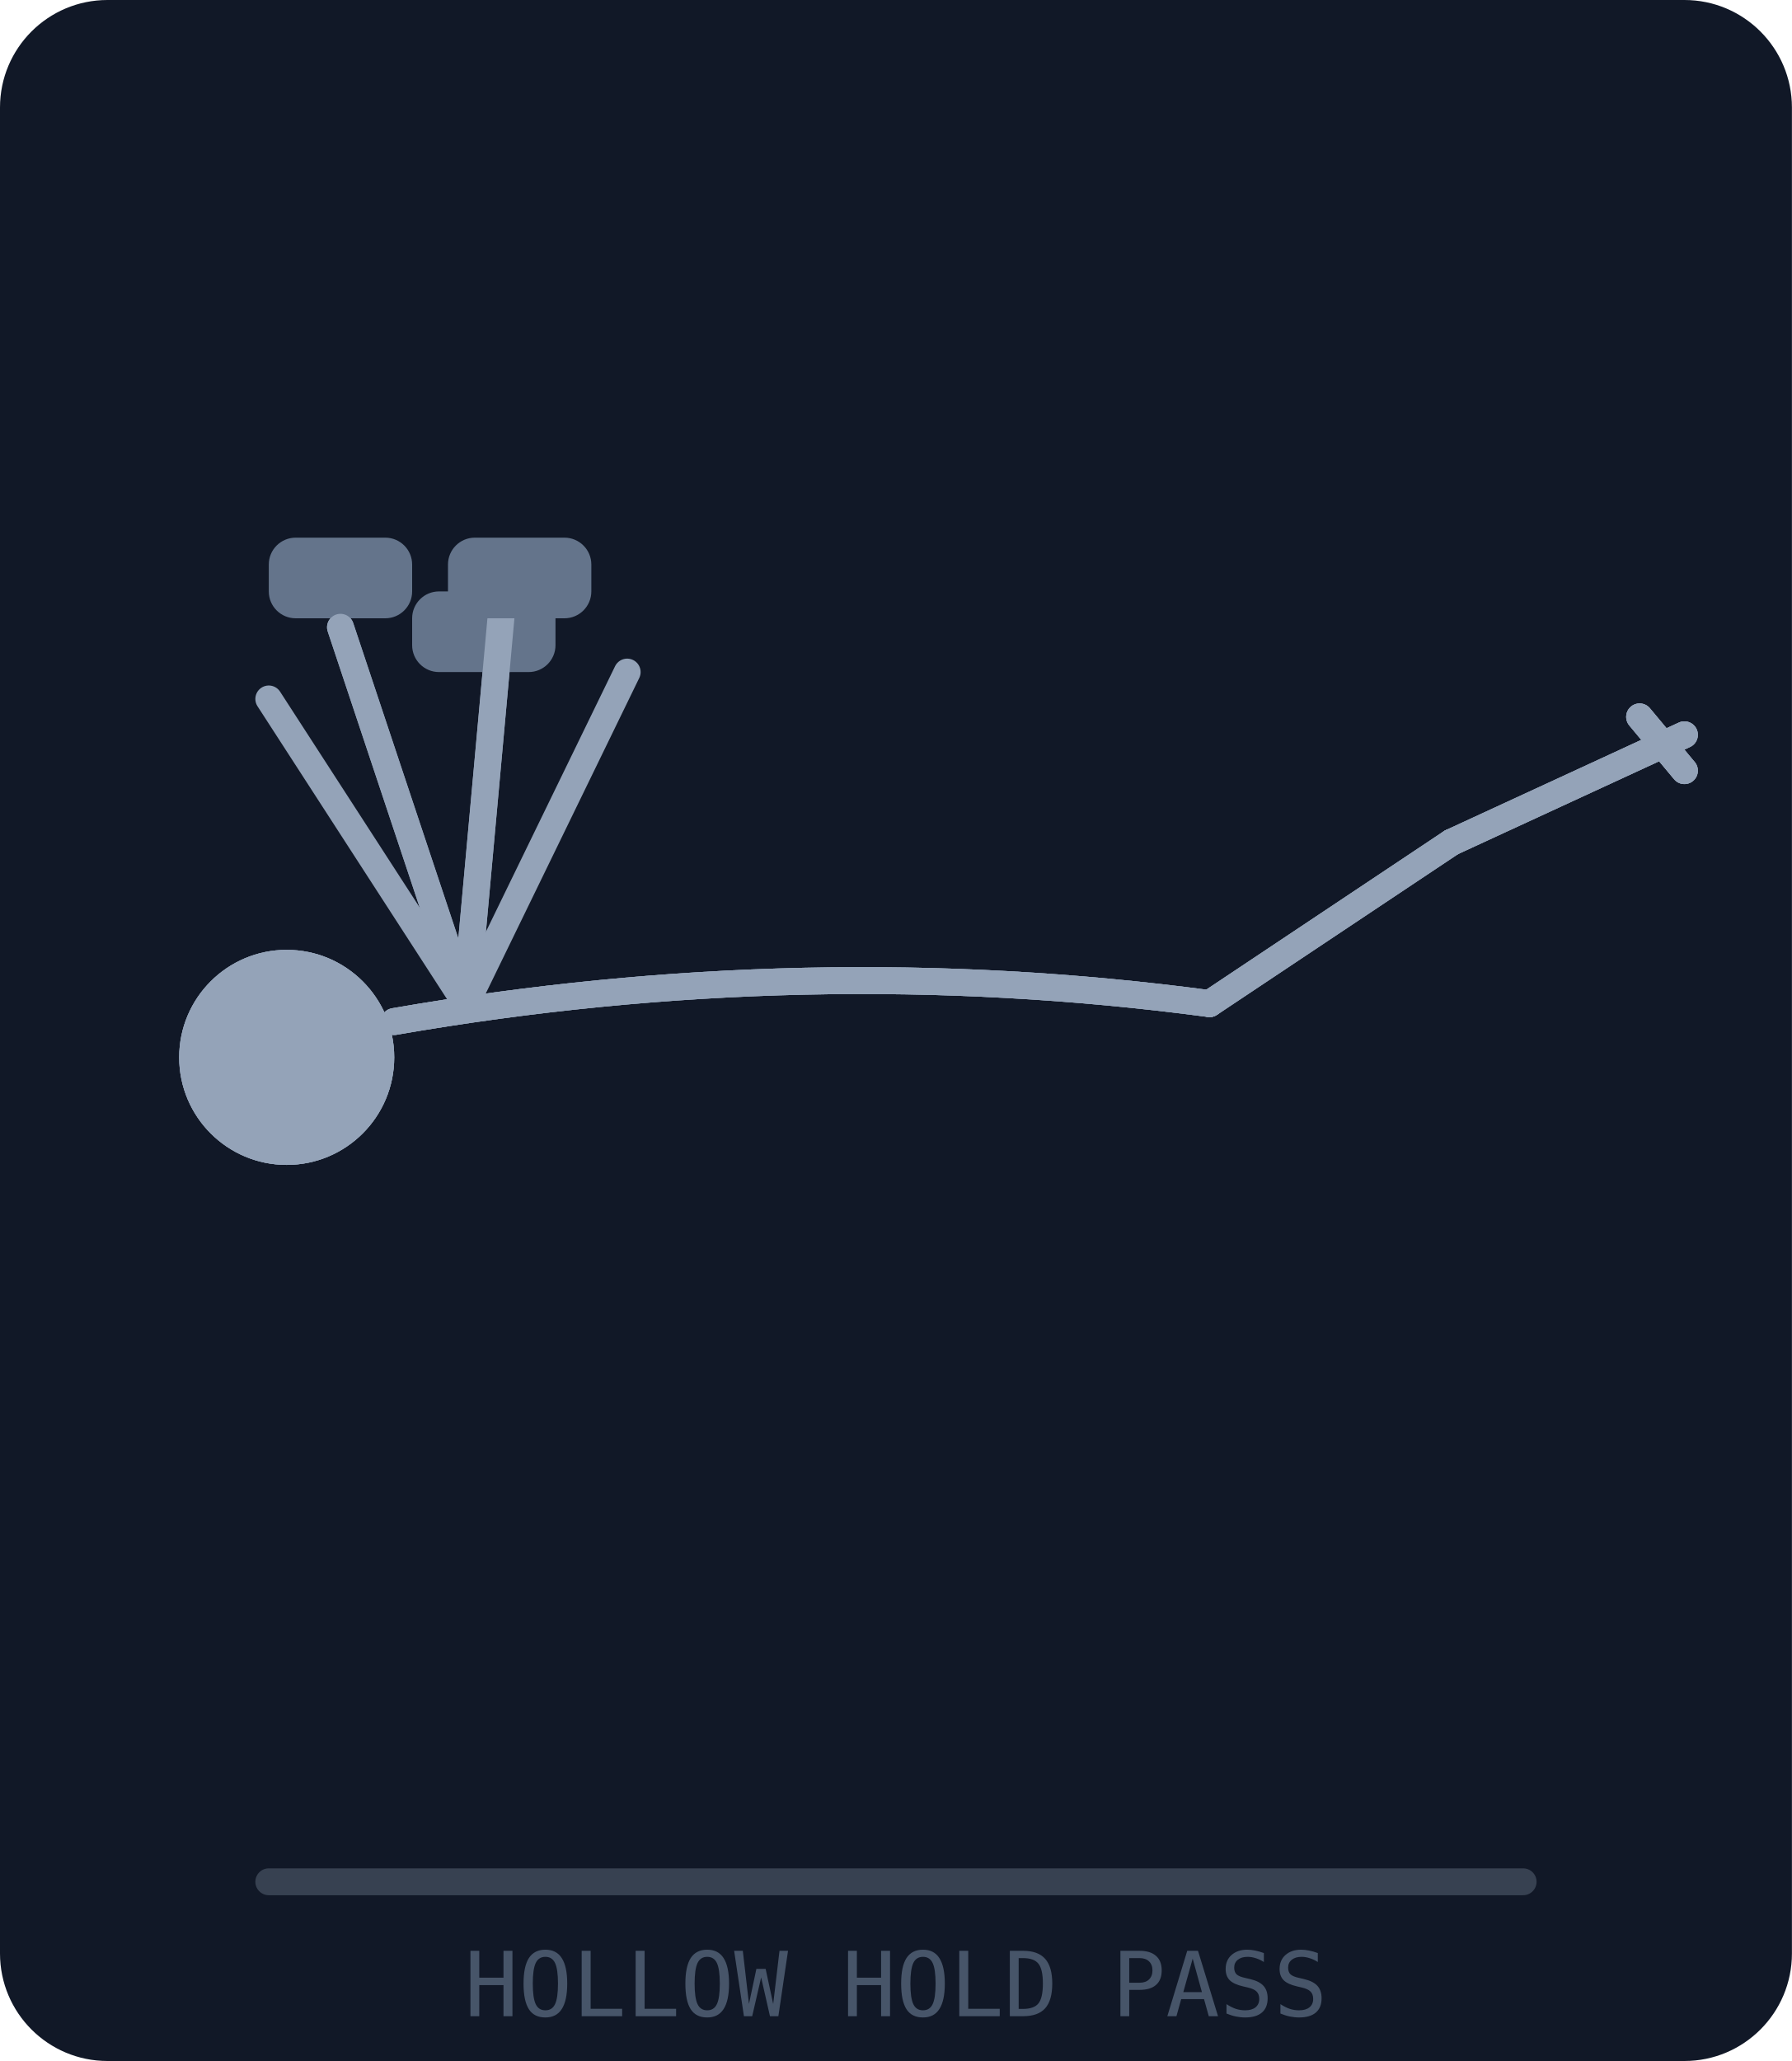
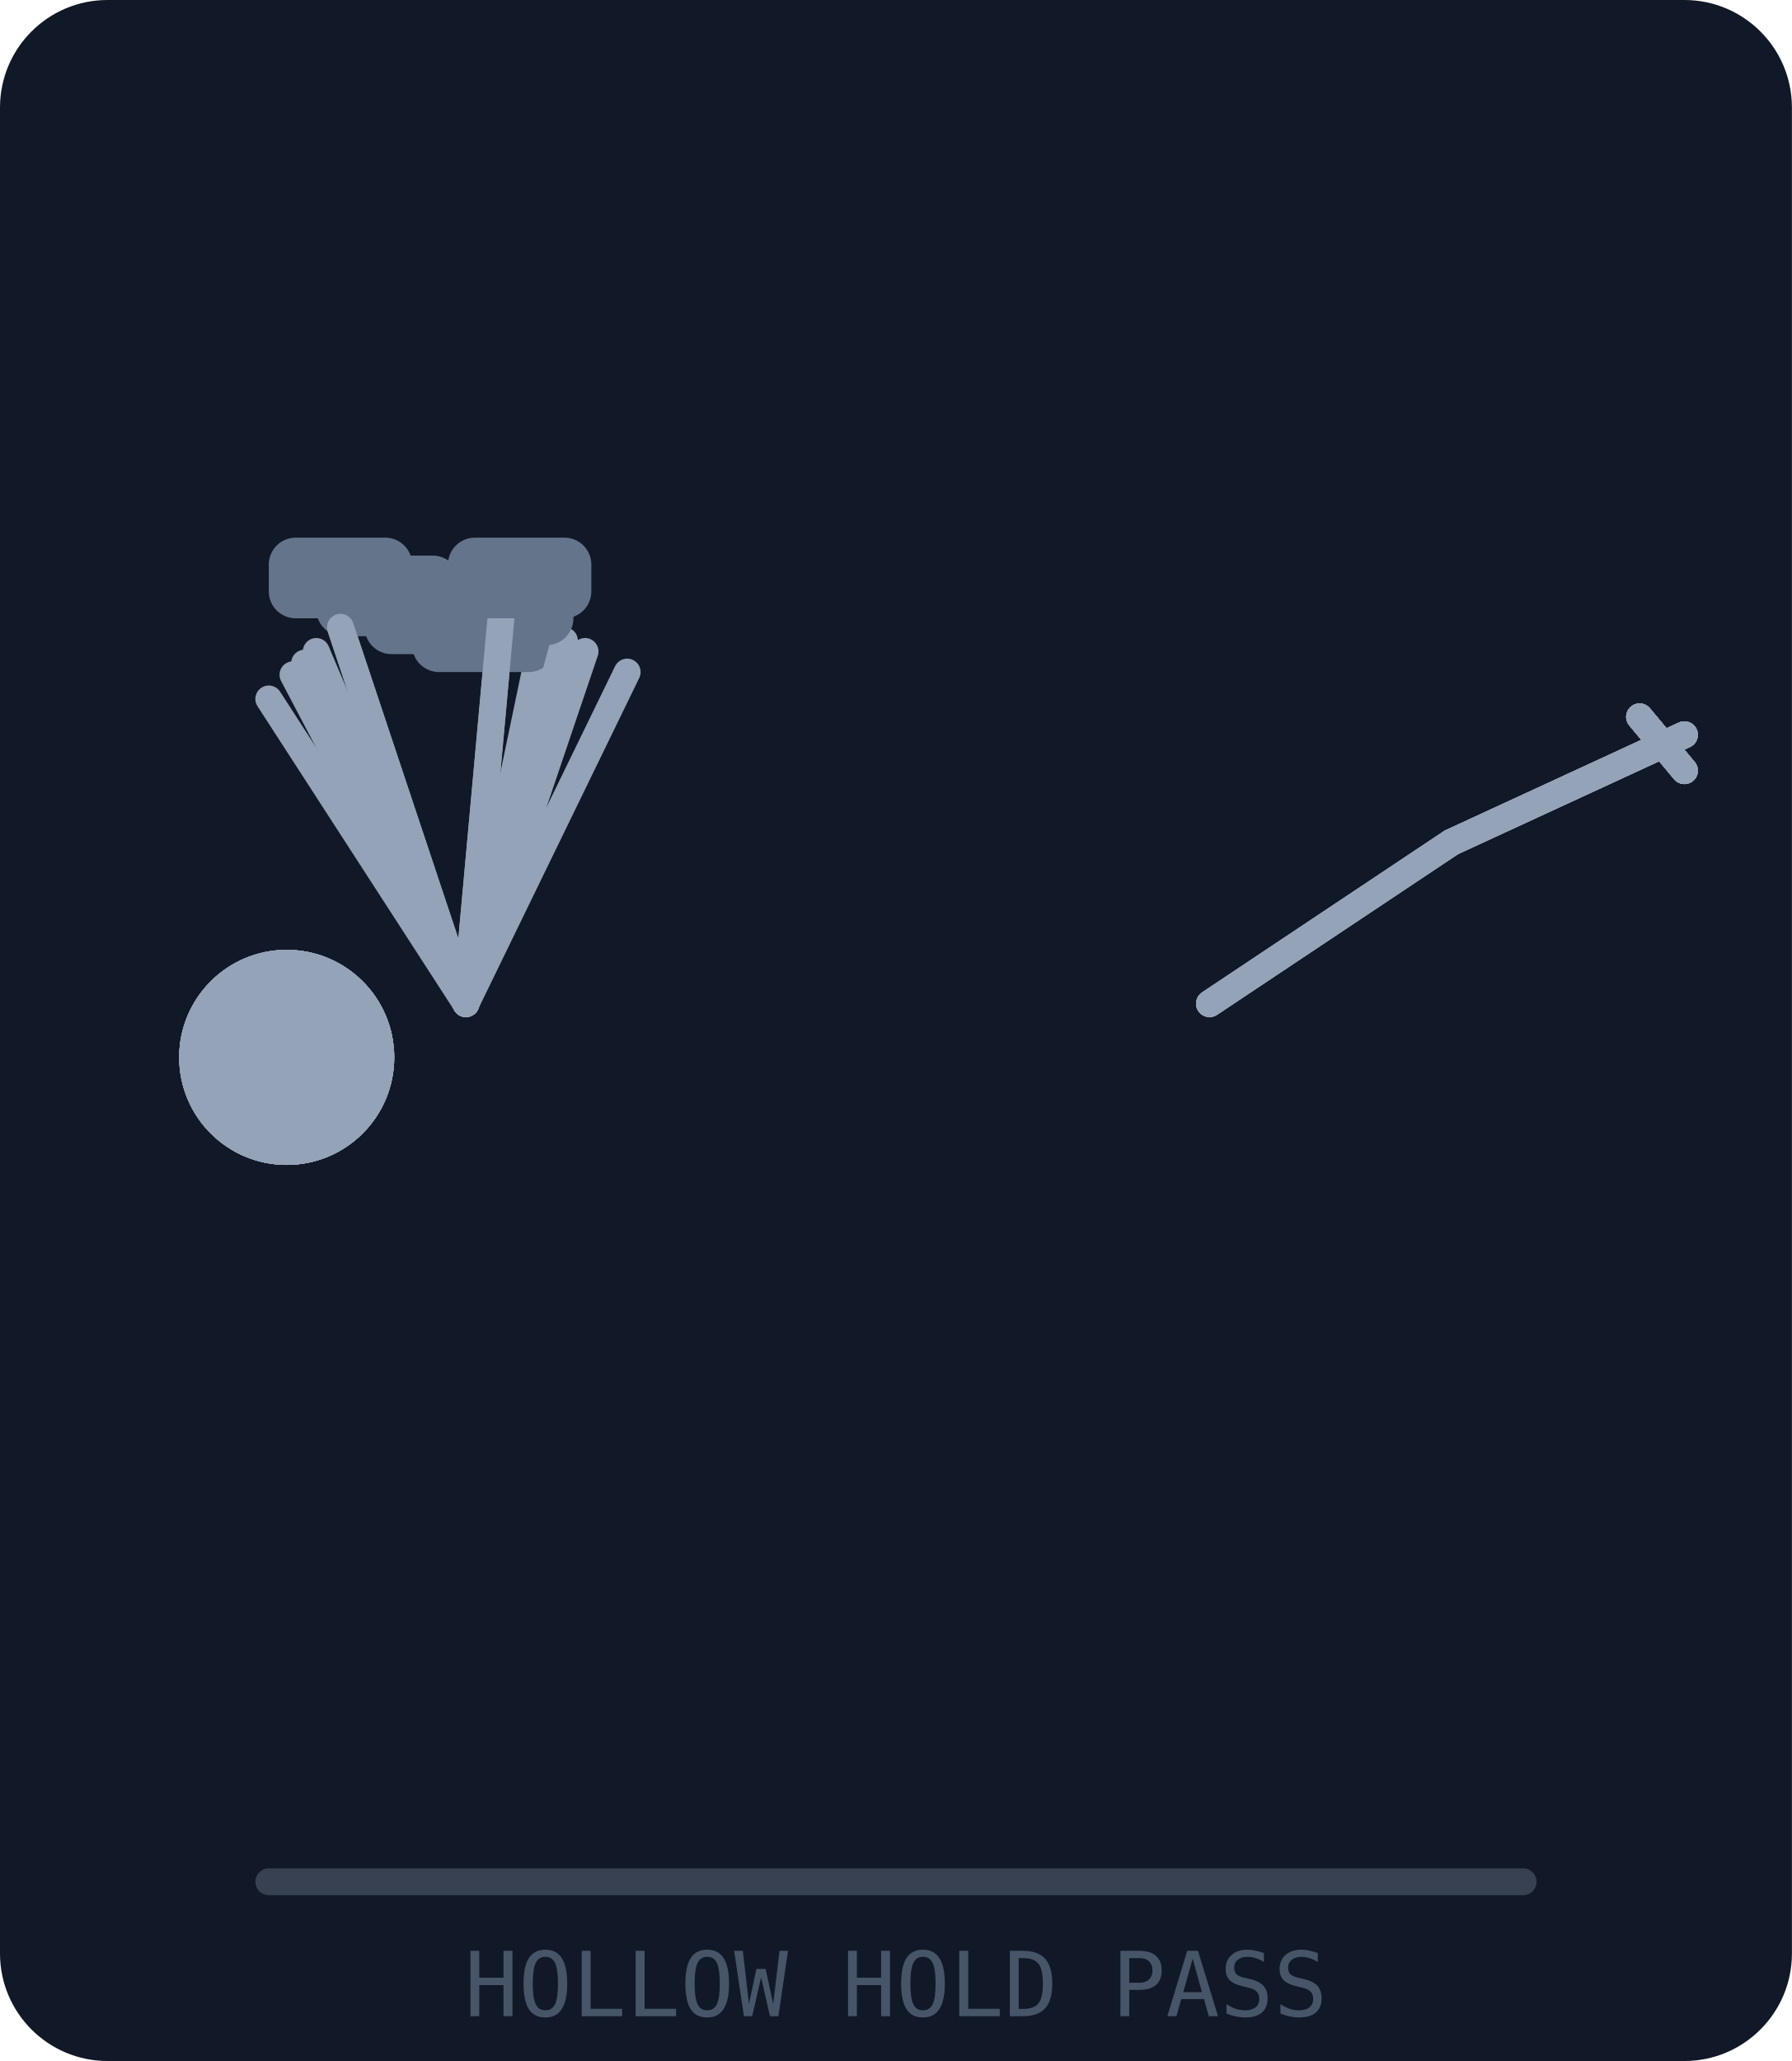
<svg xmlns="http://www.w3.org/2000/svg" viewBox="0 0 200 230">
  <rect width="200" height="230" fill="#111827" rx="12" />
  <style>
-     .f1{animation:sh1 4s linear infinite}.f2{animation:sh2 4s linear infinite}.f3{animation:sh3 4s linear infinite}
-     @keyframes sh1{0%,27%{opacity:1}33%,90%{opacity:0}100%{opacity:1}}
-     @keyframes sh2{0%,33%{opacity:0}40%,60%{opacity:1}66%,100%{opacity:0}}
-     @keyframes sh3{0%,66%{opacity:0}72%,93%{opacity:1}100%{opacity:0}}
+     .f1{animation:sh1 6s linear infinite}.f2{animation:sh2 6s linear infinite}.f3{animation:sh3 6s linear infinite}.f4{animation:sh4 6s linear infinite}.f5{animation:sh5 6s linear infinite}.f6{animation:sh6 6s linear infinite}
+     @keyframes sh1{0%,13.7%{opacity:1}16.7%,100%{opacity:0}}
+     @keyframes sh2{0%,16.7%{opacity:0}19.7%,30.3%{opacity:1}33.3%,100%{opacity:0}}
+     @keyframes sh3{0%,33.3%{opacity:0}36.3%,47%{opacity:1}50%,100%{opacity:0}}
+     @keyframes sh4{0%,50%{opacity:0}53%,63.7%{opacity:1}66.7%,100%{opacity:0}}
+     @keyframes sh5{0%,66.7%{opacity:0}69.7%,80.3%{opacity:1}83.3%,100%{opacity:0}}
+     @keyframes sh6{0%,83.3%{opacity:0}86.3%,97%{opacity:1}100%{opacity:0}}
  </style>
  <g class="f1" stroke="#94a3b8" stroke-width="3" stroke-linecap="round" fill="none">
    <circle cx="32" cy="118" r="12" fill="#94a3b8" stroke="none" />
-     <path d="M44,114 Q90,106 135,112" stroke="#94a3b8" stroke-width="3" fill="none" />
    <line x1="52" y1="112" x2="38" y2="70" />
    <line x1="52" y1="112" x2="56" y2="68" />
    <rect x="30" y="60" width="16" height="9" rx="3" fill="#64748b" stroke="none" />
    <line x1="135" y1="112" x2="162" y2="94" />
    <line x1="162" y1="94" x2="188" y2="82" />
    <line x1="183" y1="80" x2="188" y2="86" />
  </g>
  <g class="f2" stroke="#94a3b8" stroke-width="3" stroke-linecap="round" fill="none">
    <circle cx="32" cy="118" r="12" fill="#94a3b8" stroke="none" />
-     <path d="M44,114 Q90,106 135,112" stroke="#94a3b8" stroke-width="3" fill="none" />
+     <line x1="52" y1="112" x2="35.3" y2="72.7" />
+     <line x1="52" y1="112" x2="60.7" y2="70.3" />
+     <rect x="35.3" y="62" width="16" height="9" rx="3" fill="#64748b" stroke="none" />
+     <line x1="135" y1="112" x2="162" y2="94" />
+     <line x1="162" y1="94" x2="188" y2="82" />
+     <line x1="183" y1="80" x2="188" y2="86" />
+   </g>
+   <g class="f3" stroke="#94a3b8" stroke-width="3" stroke-linecap="round" fill="none">
+     <circle cx="32" cy="118" r="12" fill="#94a3b8" stroke="none" />
+     <line x1="52" y1="112" x2="32.7" y2="75.3" />
+     <line x1="52" y1="112" x2="65.3" y2="72.7" />
+     <rect x="40.7" y="64" width="16" height="9" rx="3" fill="#64748b" stroke="none" />
+     <line x1="135" y1="112" x2="162" y2="94" />
+     <line x1="162" y1="94" x2="188" y2="82" />
+     <line x1="183" y1="80" x2="188" y2="86" />
+   </g>
+   <g class="f4" stroke="#94a3b8" stroke-width="3" stroke-linecap="round" fill="none">
+     <circle cx="32" cy="118" r="12" fill="#94a3b8" stroke="none" />
    <line x1="52" y1="112" x2="30" y2="78" />
    <line x1="52" y1="112" x2="70" y2="75" />
    <rect x="46" y="66" width="16" height="9" rx="3" fill="#64748b" stroke="none" />
    <line x1="135" y1="112" x2="162" y2="94" />
    <line x1="162" y1="94" x2="188" y2="82" />
    <line x1="183" y1="80" x2="188" y2="86" />
  </g>
-   <g class="f3" stroke="#94a3b8" stroke-width="3" stroke-linecap="round" fill="none">
+   <g class="f5" stroke="#94a3b8" stroke-width="3" stroke-linecap="round" fill="none">
    <circle cx="32" cy="118" r="12" fill="#94a3b8" stroke="none" />
-     <path d="M44,114 Q90,106 135,112" stroke="#94a3b8" stroke-width="3" fill="none" />
+     <line x1="52" y1="112" x2="34" y2="74" />
+     <line x1="52" y1="112" x2="63" y2="71.5" />
+     <rect x="48" y="63" width="16" height="9" rx="3" fill="#64748b" stroke="none" />
+     <line x1="135" y1="112" x2="162" y2="94" />
+     <line x1="162" y1="94" x2="188" y2="82" />
+     <line x1="183" y1="80" x2="188" y2="86" />
+   </g>
+   <g class="f6" stroke="#94a3b8" stroke-width="3" stroke-linecap="round" fill="none">
+     <circle cx="32" cy="118" r="12" fill="#94a3b8" stroke="none" />
    <line x1="52" y1="112" x2="38" y2="70" />
    <line x1="52" y1="112" x2="56" y2="68" />
    <rect x="50" y="60" width="16" height="9" rx="3" fill="#64748b" stroke="none" />
    <line x1="135" y1="112" x2="162" y2="94" />
    <line x1="162" y1="94" x2="188" y2="82" />
    <line x1="183" y1="80" x2="188" y2="86" />
  </g>
  <line x1="30" y1="210" x2="170" y2="210" stroke="#374151" stroke-width="3" stroke-linecap="round" />
  <text x="100" y="225" text-anchor="middle" font-family="monospace" font-size="10" fill="#475569">HOLLOW HOLD PASS</text>
</svg>
